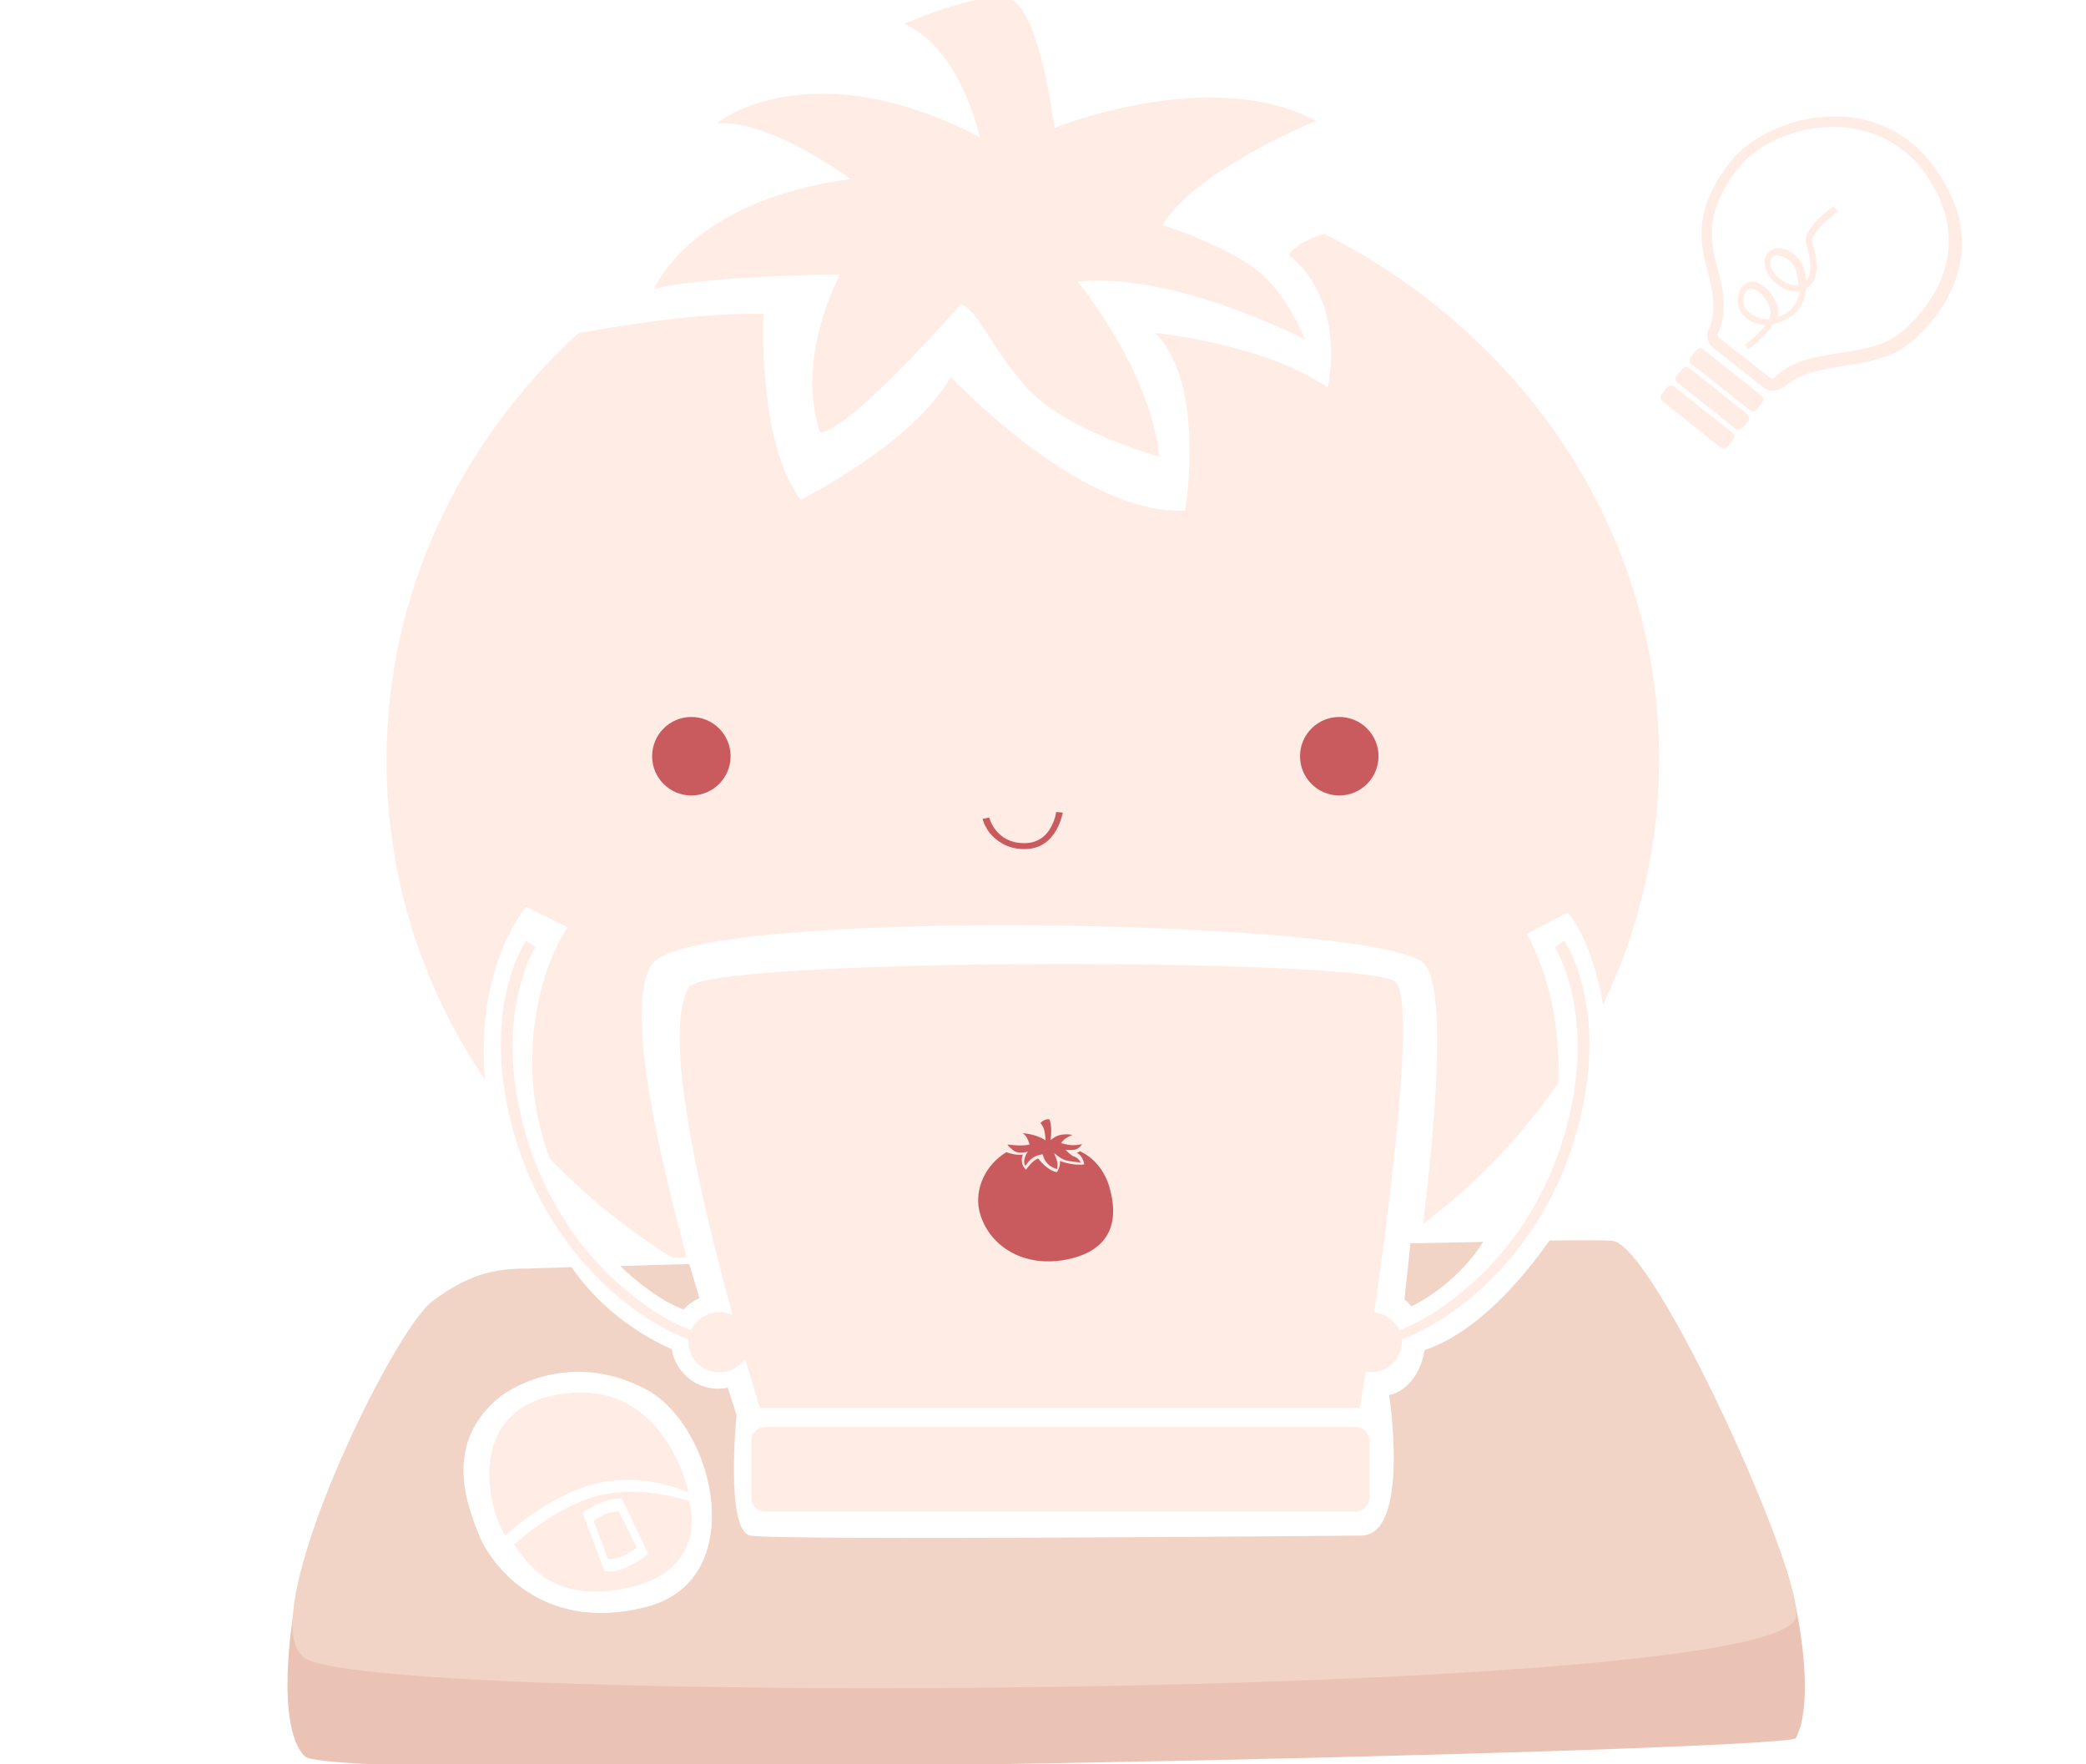
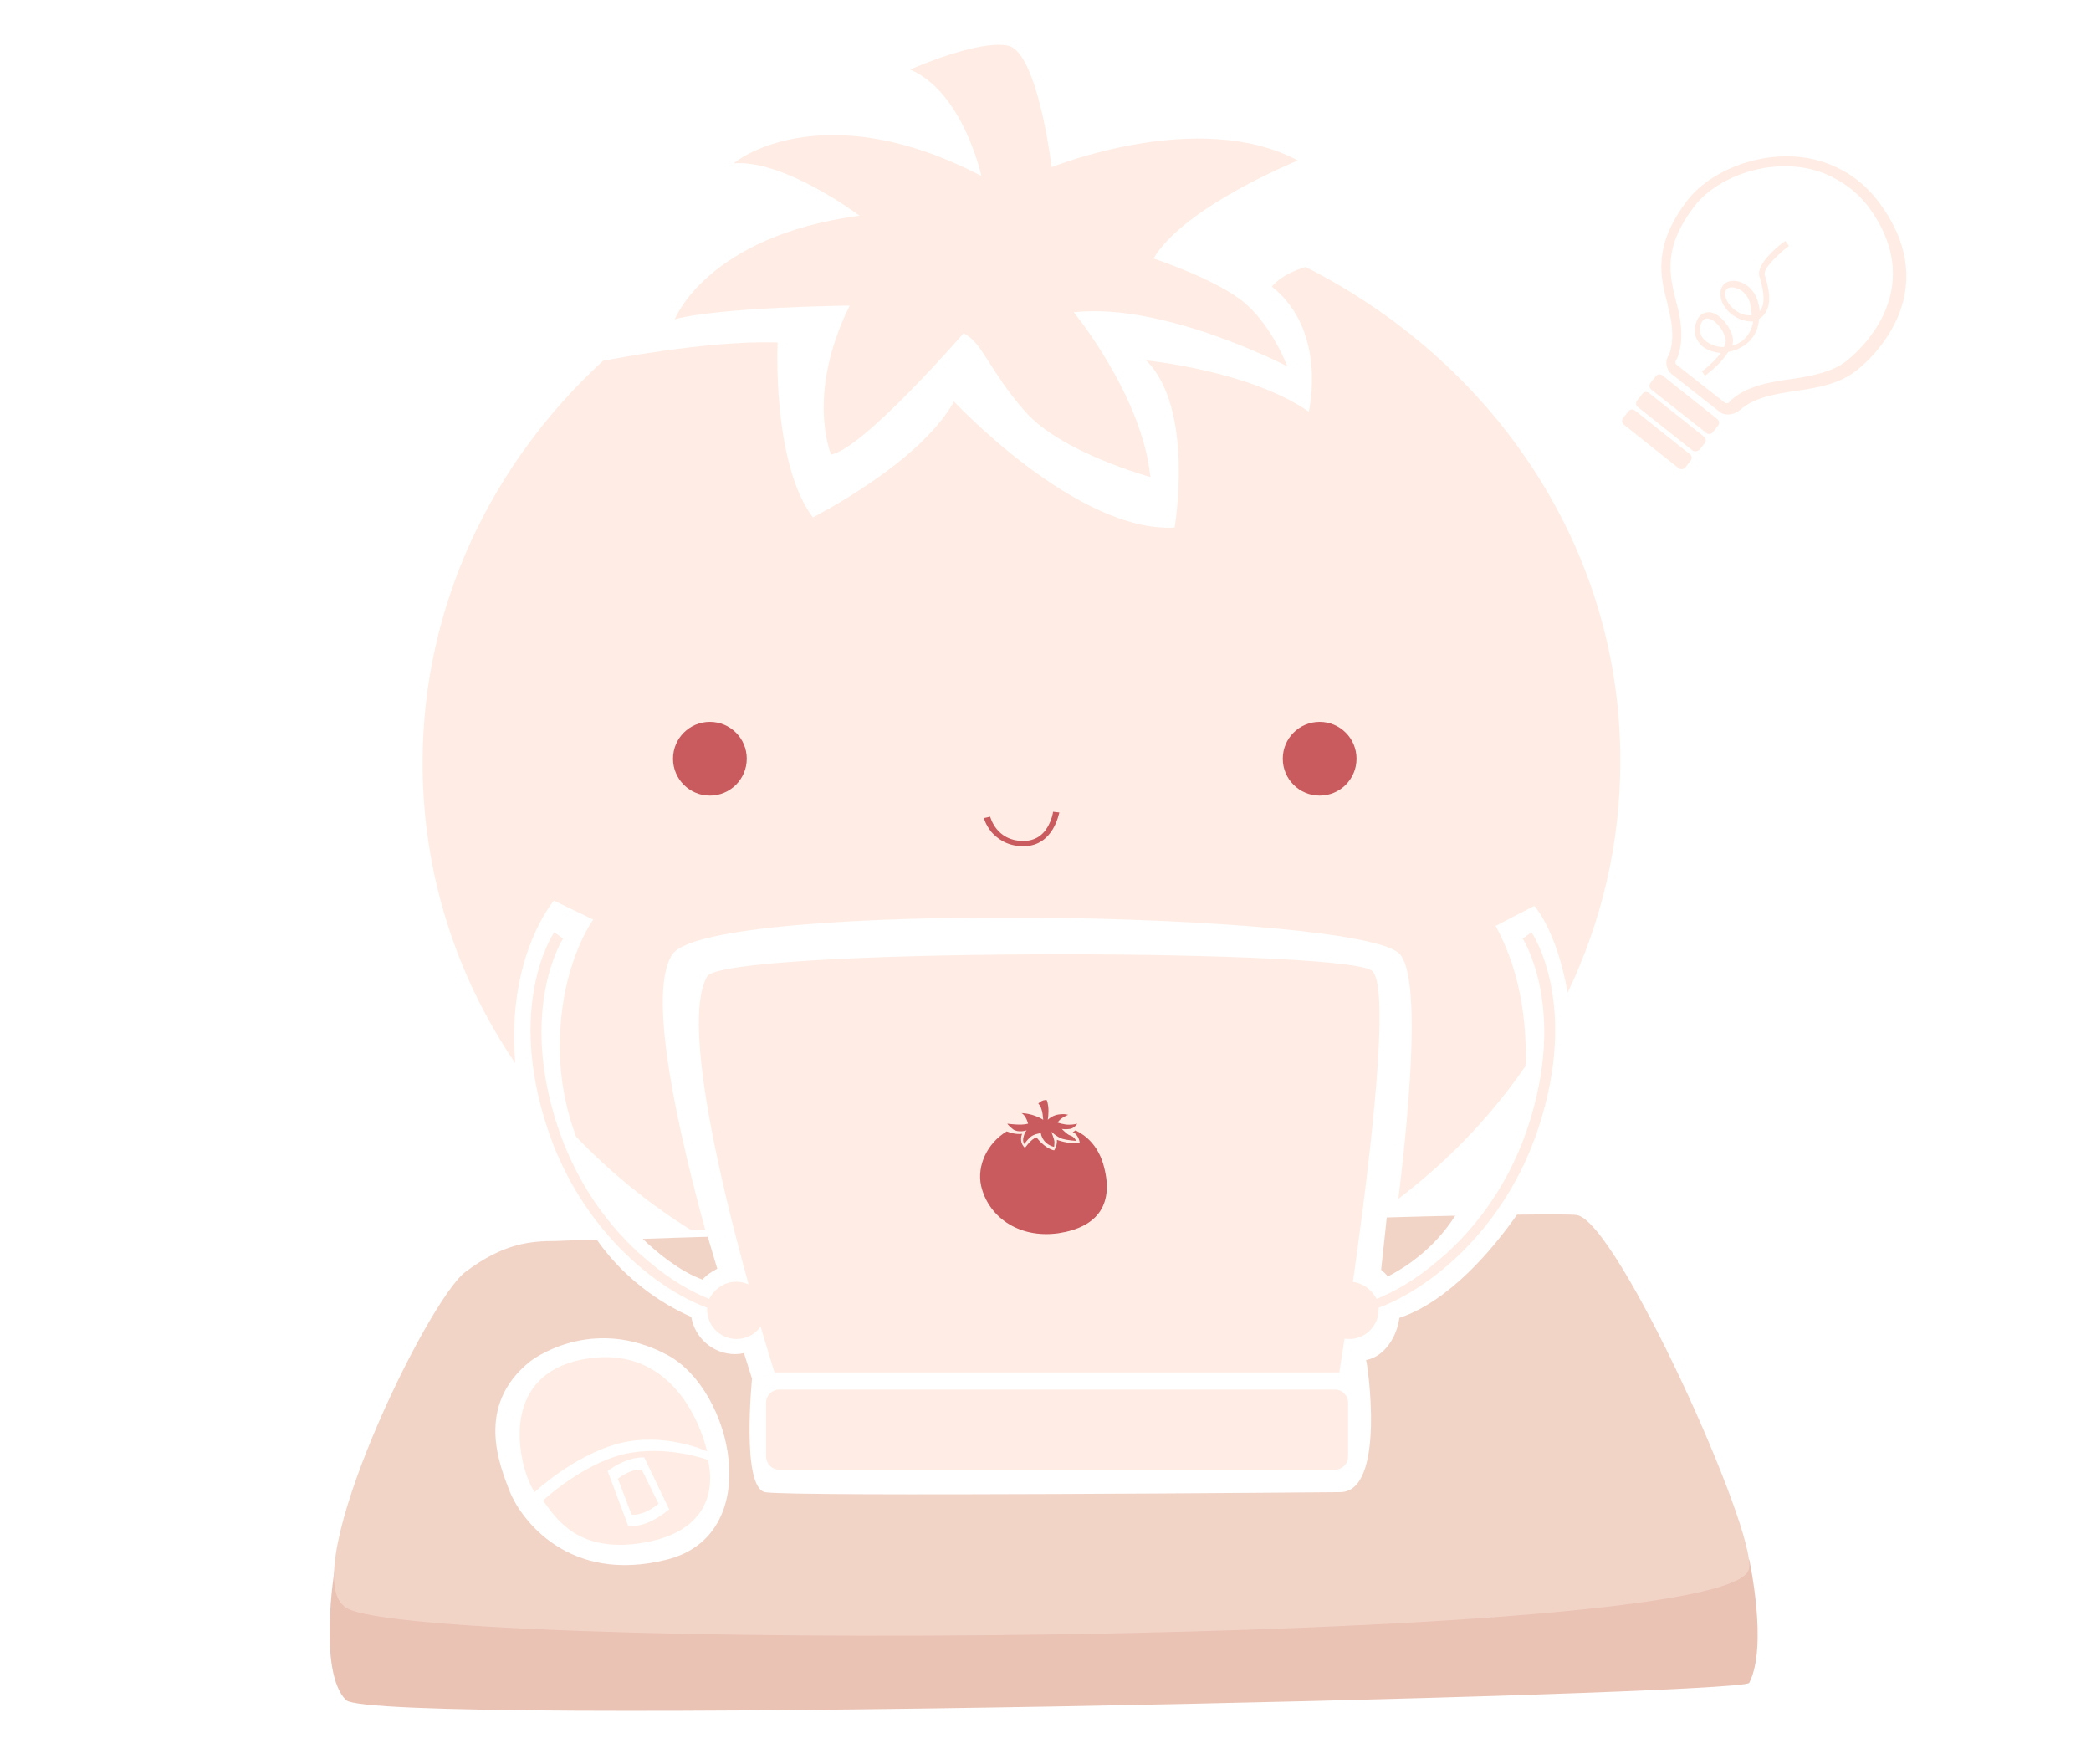
- <svg xmlns="http://www.w3.org/2000/svg" version="1.1" id="Layer_1" x="0px" y="0px" viewBox="0 509 595.3 503.3" enable-background="new 0 509 595.3 503.3" xml:space="preserve">
+ <svg xmlns="http://www.w3.org/2000/svg" version="1.1" id="Layer_1" x="0px" y="0px" viewBox="0 0 595.3 502.1" style="enable-background:new 0 0 595.3 502.1;" xml:space="preserve">
+   <style type="text/css">
+ 	.st0{fill:#EAC3B5;}
+ 	.st1{fill:#F2D4C7;}
+ 	.st2{fill:#FFEDE5;}
+ 	.st3{fill:#C95B5E;}
+ </style>
  <g>
    <g>
      <g>
-         <path fill="#EAC3B5" d="M83.6,970.4c0,0-5.2,31.2,3.4,39.8c8.3,8.3,423.4-1.4,425.5-5.2c5.8-11.2,0-37.4,0-37.4l-404.8,2.8     L83.6,970.4L83.6,970.4z" />
+         <path class="st0" d="M95.3,446.6c0,0-4.9,29.3,3.2,37.4c7.8,7.8,397.6-1.3,399.5-4.9c5.4-10.5,0-35.1,0-35.1L118,446.6     L95.3,446.6L95.3,446.6z" />
        <g>
-           <path fill="#F2D4C7" d="M249.9,868C250.1,868,250.1,868,249.9,868C250.1,868,250.1,868,249.9,868z" />
-           <path fill="#F2D4C7" d="M244.4,868.2c1.9-0.1,3.6-0.1,5.5-0.2C248.1,868,246.2,868.2,244.4,868.2z" />
-           <path fill="#F2D4C7" d="M242.6,868.3c0.6,0,1.4,0,2-0.1C243.8,868.2,243.2,868.3,242.6,868.3z" />
-           <path fill="#F2D4C7" d="M269.6,867.4c0.2,0,0.5,0,0.7,0C270.1,867.4,269.8,867.4,269.6,867.4z" />
-           <path fill="#F2D4C7" d="M270.4,867.4c2.2-0.1,4.2-0.1,6.5-0.2C274.5,867.3,272.3,867.3,270.4,867.4z" />
-           <path fill="#F2D4C7" d="M237.3,868.4c1.9-0.1,3.4-0.1,5.2-0.2C240.8,868.3,238.9,868.4,237.3,868.4z" />
-           <path fill="#F2D4C7" d="M250.1,868c6.3-0.2,12.9-0.4,19.5-0.6C262.9,867.7,256.4,867.9,250.1,868z" />
-           <path fill="#F2D4C7" d="M207.7,904.9c0.2-0.1,0.5-0.1,0.6-0.2C208.2,904.8,208,904.9,207.7,904.9z" />
-           <path fill="#F2D4C7" d="M276.8,867.3c0.1,0,0.3,0,0.4,0C277,867.3,276.9,867.3,276.8,867.3z" />
-           <path fill="#F2D4C7" d="M207.6,904.9L207.6,904.9L207.6,904.9C207.7,904.9,207.6,904.9,207.6,904.9z" />
-           <path fill="#F2D4C7" d="M207.4,869.3c6.9-0.2,14.5-0.4,22.2-0.6C221.9,868.9,214.3,869.1,207.4,869.3z" />
-           <path fill="#F2D4C7" d="M229.6,868.7c0.9,0,2-0.1,3-0.1C231.5,868.5,230.7,868.5,229.6,868.7z" />
-           <path fill="#F2D4C7" d="M232.3,868.5c1.1,0,2.3-0.1,3.5-0.1C234.8,868.5,233.7,868.5,232.3,868.5z" />
-           <path fill="#F2D4C7" d="M235.9,868.5c0.4,0,0.9,0,1.2,0C236.9,868.4,236.4,868.5,235.9,868.5z" />
-           <path fill="#F2D4C7" d="M388.4,947.2c0,0-167.1,1.5-174.3,0c-7.2-1.5-3.9-34.4-3.9-34.4l-2.5-7.8c-0.9,0.2-1.9,0.3-2.7,0.3      c-6.7,0-12.3-4.9-13.3-11.3c-6-2.6-19.1-9.6-28.6-23.4c-7.8,0.2-12.2,0.4-12.2,0.4c-7.9,0-16,0.6-27.6,9.4      s-50.9,90.1-36.8,101.3c11.3,14.1,421.2,12.7,426-11.2c2.8-10.8-40-106-52.3-107.4c-1.6-0.2-8.1-0.2-18-0.1      c-7.6,10.8-20.6,26.2-35.7,31.3c-0.7,5.5-4.4,11.7-10.1,12.8C396.5,907.1,402.5,947.2,388.4,947.2z M184.3,967.6      c-29.9,7.6-44.3-12.4-47.6-20.5c-3.2-8.2-10.6-26.2,6.1-39.6c0,0,18.3-14.5,41.8-1.9C204.3,916.4,214.1,960.1,184.3,967.6z" />
-           <path fill="#F2D4C7" d="M390.8,864.1c0.1,0,0.1,0,0.2,0C391,864.1,391,864.1,390.8,864.1z" />
-           <path fill="#F2D4C7" d="M311.5,866.2c0.1,0,0.1,0,0.2,0H311.5z" />
-           <path fill="#F2D4C7" d="M311.8,866.2c4.5-0.1,9.1-0.2,13.5-0.4C320.8,866,316.4,866.1,311.8,866.2z" />
-           <path fill="#F2D4C7" d="M325.3,865.8c0.1,0,0.3,0,0.4,0C325.6,865.8,325.4,865.8,325.3,865.8z" />
-           <path fill="#F2D4C7" d="M277.2,867.3c11.3-0.3,22.8-0.6,34.4-1C300,866.6,288.6,866.9,277.2,867.3z" />
-           <path fill="#F2D4C7" d="M359.6,864.9c10.9-0.3,21.5-0.6,31.3-0.9C380.9,864.4,370.5,864.6,359.6,864.9z" />
-           <path fill="#F2D4C7" d="M359.4,864.9C359.4,864.9,359.6,864.9,359.4,864.9C359.6,864.9,359.4,864.9,359.4,864.9z" />
-           <path fill="#F2D4C7" d="M325.7,865.8c11.4-0.3,22.8-0.6,33.7-0.9C348.5,865.2,337.2,865.5,325.7,865.8z" />
+           <path class="st1" d="M251.5,350.5C251.7,350.5,251.7,350.5,251.5,350.5C251.7,350.5,251.7,350.5,251.5,350.5z" />
+           <path class="st1" d="M246.3,350.7c1.8-0.1,3.4-0.1,5.2-0.2C249.8,350.5,248,350.7,246.3,350.7z" />
+           <path class="st1" d="M244.6,350.7c0.6,0,1.3,0,1.9-0.1C245.8,350.7,245.2,350.7,244.6,350.7z" />
+           <path class="st1" d="M270,349.9c0.2,0,0.5,0,0.7,0C270.5,349.9,270.2,349.9,270,349.9z" />
+           <path class="st1" d="M270.7,349.9c2.1-0.1,3.9-0.1,6.1-0.2C274.6,349.8,272.5,349.8,270.7,349.9z" />
+           <path class="st1" d="M239.7,350.8c1.8-0.1,3.2-0.1,4.9-0.2C243,350.7,241.2,350.8,239.7,350.8z" />
+           <path class="st1" d="M251.7,350.5c5.9-0.2,12.1-0.4,18.3-0.6C263.7,350.2,257.6,350.4,251.7,350.5z" />
+           <path class="st1" d="M211.9,385.1c0.2-0.1,0.5-0.1,0.6-0.2C212.3,385,212.2,385.1,211.9,385.1z" />
+           <path class="st1" d="M276.8,349.8c0.1,0,0.3,0,0.4,0C276.9,349.8,276.8,349.8,276.8,349.8z" />
+           <path class="st1" d="M211.8,385.1L211.8,385.1L211.8,385.1C211.9,385.1,211.8,385.1,211.8,385.1z" />
+           <path class="st1" d="M211.6,351.7c6.5-0.2,13.6-0.4,20.8-0.6C225.2,351.3,218.1,351.5,211.6,351.7z" />
+           <path class="st1" d="M232.4,351.1c0.8,0,1.9-0.1,2.8-0.1C234.2,350.9,233.5,350.9,232.4,351.1z" />
+           <path class="st1" d="M235,350.9c1,0,2.2-0.1,3.3-0.1C237.3,350.9,236.3,350.9,235,350.9z" />
+           <path class="st1" d="M238.4,350.9c0.4,0,0.8,0,1.1,0C239.3,350.8,238.8,350.9,238.4,350.9z" />
+           <path class="st1" d="M381.5,424.8c0,0-156.9,1.4-163.7,0c-6.8-1.4-3.7-32.3-3.7-32.3l-2.3-7.3c-0.8,0.2-1.8,0.3-2.5,0.3      c-6.3,0-11.5-4.6-12.5-10.6c-5.6-2.4-17.9-9-26.9-22c-7.3,0.2-11.5,0.4-11.5,0.4c-7.4,0-15,0.6-25.9,8.8s-47.8,84.6-34.6,95.1      c10.6,13.2,395.5,11.9,400-10.5c2.6-10.1-37.6-99.5-49.1-100.8c-1.5-0.2-7.6-0.2-16.9-0.1c-7.1,10.1-19.3,24.6-33.5,29.4      c-0.7,5.2-4.1,11-9.5,12C389.2,387.2,394.8,424.8,381.5,424.8z M189.9,444c-28.1,7.1-41.6-11.6-44.7-19.2      c-3-7.7-10-24.6,5.7-37.2c0,0,17.2-13.6,39.2-1.8C208.7,395.9,217.9,436.9,189.9,444z" />
+           <path class="st1" d="M383.8,346.8c0.1,0,0.1,0,0.2,0C384,346.8,384,346.8,383.8,346.8z" />
+           <path class="st1" d="M309.3,348.8c0.1,0,0.1,0,0.2,0H309.3z" />
+           <path class="st1" d="M309.6,348.8c4.2-0.1,8.5-0.2,12.7-0.4C318.1,348.6,313.9,348.7,309.6,348.8z" />
+           <path class="st1" d="M322.3,348.4c0.1,0,0.3,0,0.4,0C322.6,348.4,322.4,348.4,322.3,348.4z" />
+           <path class="st1" d="M277.1,349.8c10.6-0.3,21.4-0.6,32.3-0.9C298.5,349.1,287.8,349.4,277.1,349.8z" />
+           <path class="st1" d="M354.5,347.6c10.2-0.3,20.2-0.6,29.4-0.8C374.5,347.1,364.7,347.3,354.5,347.6z" />
+           <path class="st1" d="M354.3,347.6C354.3,347.6,354.5,347.6,354.3,347.6C354.5,347.6,354.3,347.6,354.3,347.6z" />
+           <path class="st1" d="M322.7,348.4c10.7-0.3,21.4-0.6,31.6-0.8C344.1,347.8,333.5,348.1,322.7,348.4z" />
        </g>
        <g>
-           <path fill="#FFEDE5" d="M377.9,575.7c-7.8,2.3-10.2,6-10.2,6c17,13.5,11.2,37.9,11.2,37.9c-17.9-12.5-49.3-15.6-49.3-15.6      c14.8,14.7,8.6,50.7,8.6,50.7c-29.7,1.6-66.9-38.2-66.9-38.2c-10.4,18.9-42.8,35.1-42.8,35.1c-12.5-16.8-10.6-53-10.6-53      c-15.9-0.5-37.7,2.7-52.9,5.5c-33.7,30.9-54.7,74.1-54.7,121.9c0,33.5,10.2,64.7,28.1,91.1c-2.8-32.5,11.7-49.3,11.7-49.3      l11.9,5.8c0,0-10.6,14.3-10.1,40.3c0.2,10.3,2.5,19,4.9,25.6c10.3,10.8,22.2,20.4,35,28.4l4.2-0.1c-6.9-25.3-18.3-71.7-9.9-83.7      c11.7-16.5,208.7-12.9,220.4,0c6.1,6.7,3.5,42.2-0.4,74.2c15-11.4,28.1-25,38.6-40.3c0.4-10.6-0.7-27.4-9-42.5l11.7-6.1      c0,0,6.7,7.1,10.1,26.3c10.2-21.3,16-45.1,16-70C473.6,660.7,434.8,604.5,377.9,575.7z" />
-           <path fill="#FFEDE5" d="M279.6,548.1c0,0-5.5-25.4-21.6-32.3c0,0,20.6-9.2,29.7-7.2c9,2,13.2,36.9,13.2,36.9s44.6-18.1,74.7-2      c0,0-34.5,14-43.8,29.7c0,0,17.3,5.6,26.4,12.5c9.2,6.9,14.2,20.2,14.2,20.2s-37.4-19.5-64.8-16.5c0,0,20.8,25.2,23.2,49.9      c0,0-27.1-7.4-38-19.9c-10.9-12.4-12.9-21-18.6-23.6c0,0-30.4,35-40.1,36.7c0,0-7.8-18.1,5.6-45.2c0,0-39.4,0.4-53,4.2      c0,0,9.7-25.2,56-31.4c0,0-22.7-17-38-15.9C204,544.3,230.7,522.7,279.6,548.1z" />
-           <circle fill="#C95B5E" cx="382.2" cy="724.8" r="11.2" />
-           <circle fill="#C95B5E" cx="197.3" cy="724.8" r="11.2" />
+           <path class="st2" d="M371.7,76c-7.3,2.2-9.6,5.6-9.6,5.6c16,12.7,10.5,35.6,10.5,35.6c-16.8-11.7-46.3-14.6-46.3-14.6      c13.9,13.8,8.1,47.6,8.1,47.6c-27.9,1.5-62.8-35.9-62.8-35.9c-9.8,17.7-40.2,33-40.2,33c-11.7-15.8-10-49.8-10-49.8      c-14.9-0.5-35.4,2.5-49.7,5.2c-31.6,29-51.4,69.6-51.4,114.5c0,31.5,9.6,60.8,26.4,85.5c-2.6-30.5,11-46.3,11-46.3l11.2,5.4      c0,0-10,13.4-9.5,37.8c0.2,9.7,2.3,17.8,4.6,24c9.7,10.1,20.8,19.2,32.9,26.7l3.9-0.1c-6.5-23.8-17.2-67.3-9.3-78.6      c11-15.5,196-12.1,207,0c5.7,6.3,3.3,39.6-0.4,69.7c14.1-10.7,26.4-23.5,36.2-37.8c0.4-10-0.7-25.7-8.5-39.9l11-5.7      c0,0,6.3,6.7,9.5,24.7c9.6-20,15-42.3,15-65.7C461.5,155.8,425.1,103,371.7,76z" />
+           <path class="st2" d="M279.4,50.1c0,0-5.2-23.9-20.3-30.3c0,0,19.3-8.6,27.9-6.8c8.5,1.9,12.4,34.6,12.4,34.6s41.9-17,70.1-1.9      c0,0-32.4,13.1-41.1,27.9c0,0,16.2,5.3,24.8,11.7c8.6,6.5,13.3,19,13.3,19S331.4,86,305.7,88.9c0,0,19.5,23.7,21.8,46.9      c0,0-25.4-6.9-35.7-18.7c-10.2-11.6-12.1-19.7-17.5-22.2c0,0-28.5,32.9-37.7,34.5c0,0-7.3-17,5.3-42.4c0,0-37,0.4-49.8,3.9      c0,0,9.1-23.7,52.6-29.5c0,0-21.3-16-35.7-14.9C208.4,46.5,233.5,26.2,279.4,50.1z" />
+           <circle class="st3" cx="375.7" cy="216" r="10.5" />
+           <circle class="st3" cx="202.1" cy="216" r="10.5" />
          <g>
-             <path fill="#C95B5E" d="M292.4,751.3c-0.1,0-0.2,0-0.4,0c-4.9-0.1-7.8-2.6-9.4-4.4c-1.7-2.1-2.2-4.2-2.2-4.2l1.9-0.4       c0.1,0.3,1.9,7.2,9.8,7.3c3.3,0.1,6-1.4,7.6-4.2c1.4-2.3,1.7-4.5,1.7-4.7l1.9,0.2C303.2,741,301.7,751.3,292.4,751.3z" />
+             <path class="st3" d="M291.4,240.9c-0.1,0-0.2,0-0.4,0c-4.6-0.1-7.3-2.4-8.8-4.1c-1.6-2-2.1-3.9-2.1-3.9l1.8-0.4       c0.1,0.3,1.8,6.8,9.2,6.9c3.1,0.1,5.6-1.3,7.1-3.9c1.3-2.2,1.6-4.2,1.6-4.4l1.8,0.2C301.5,231.2,300.1,240.9,291.4,240.9z" />
          </g>
-           <path fill="#FFEDE5" d="M205.3,883.4c-3.5,0-6.6,2.1-8.2,5.2c-5.3-2.1-11.7-5.7-18.1-11.2c-9-7.3-21-20.6-27.8-41      c-11.9-36,1.5-56.9,1.6-57.1l-2.7-1.9c-0.6,0.9-14.5,22.2-2,59.6c10,30.1,32.5,48.3,48.3,54.2c0,0.2,0,0.4,0,0.5      c0,4.9,3.9,8.9,8.9,8.9c4.9,0,8.9-3.9,8.9-8.9C214.2,887.4,210.2,883.4,205.3,883.4z" />
-           <path fill="#FFEDE5" d="M391.2,883.4c3.5,0,6.6,2.1,8.2,5.2c5.3-2.1,11.7-5.7,18.1-11.2c9-7.3,21-20.6,27.8-41      c11.9-36-1.5-56.9-1.6-57.1l2.7-1.9c0.6,0.9,14.5,22.2,2,59.6c-10,30.1-32.5,48.3-48.3,54.2c0,0.2,0,0.4,0,0.5      c0,4.9-3.9,8.9-8.9,8.9s-8.9-3.9-8.9-8.9C382.2,887.4,386.3,883.4,391.2,883.4z" />
+           <path class="st2" d="M209.6,364.9c-3.3,0-6.2,2-7.7,4.9c-5-2-11-5.4-17-10.5c-8.5-6.9-19.7-19.3-26.1-38.5      c-11.2-33.8,1.4-53.4,1.5-53.6l-2.5-1.8c-0.6,0.8-13.6,20.8-1.9,56c9.4,28.3,30.5,45.4,45.4,50.9c0,0.2,0,0.4,0,0.5      c0,4.6,3.7,8.4,8.4,8.4c4.6,0,8.4-3.7,8.4-8.4C218,368.7,214.2,364.9,209.6,364.9z" />
+           <path class="st2" d="M384.2,364.9c3.3,0,6.2,2,7.7,4.9c5-2,11-5.4,17-10.5c8.5-6.9,19.7-19.3,26.1-38.5      c11.2-33.8-1.4-53.4-1.5-53.6l2.5-1.8c0.6,0.8,13.6,20.8,1.9,56c-9.4,28.3-30.5,45.4-45.4,50.9c0,0.2,0,0.4,0,0.5      c0,4.6-3.7,8.4-8.4,8.4c-4.7,0-8.4-3.7-8.4-8.4C375.7,368.7,379.6,364.9,384.2,364.9z" />
        </g>
        <g>
-           <path fill="#FFEDE5" d="M386.9,940.4H218.3c-2.2,0-3.9-1.9-3.9-3.9v-16.4c0-2.2,1.9-3.9,3.9-3.9h168.6c2.2,0,3.9,1.9,3.9,3.9      v16.4C390.8,938.5,389,940.4,386.9,940.4z" />
-           <path fill="#FFEDE5" d="M388.1,910.8H216.9c0,0-32-99.9-20.4-120c5-8.6,189.7-8.6,201.4-1.9C407,794.3,388.1,910.8,388.1,910.8z      " />
+           <path class="st2" d="M380.1,418.4H221.8c-2.1,0-3.7-1.8-3.7-3.7v-15.4c0-2.1,1.8-3.7,3.7-3.7h158.3c2.1,0,3.7,1.8,3.7,3.7v15.4      C383.8,416.7,382.1,418.4,380.1,418.4z" />
+           <path class="st2" d="M381.3,390.7H220.5c0,0-30-93.8-19.2-112.7c4.7-8.1,178.1-8.1,189.1-1.8C399,281.3,381.3,390.7,381.3,390.7      z" />
          <g>
-             <path fill="#C95B5E" d="M306.4,839c-1-0.4-2.3-1.9-2.3-1.9s1,0.2,2.5,0c1.4-0.2,2.2-1.6,2.2-1.6s-1.1,0.3-2.6,0.3       s-3.4-0.6-3.4-0.6c0.9-1.5,3.2-2.3,3.2-2.3s-1-0.4-3-0.1c-1.4,0.2-2.6,1-3.2,1.6c0.1-0.6,0.2-1.7,0.2-2.7       c0-2.1-0.5-3.3-0.5-3.3c-1.5-0.2-2.6,1.1-2.6,1.1s0.6,0.5,1,1.7c0.3,0.7,0.4,2.2,0.5,3.2c-3.2-2-6.6-2-6.6-2       c1.4,0.6,2,3.2,2,3.2c-2,0.6-6.3,0-6.3,0s0.1,0.4,1.7,1.7c1.6,1.2,4.2,0.3,4.2,0.3s-0.6,0.5-1,2c-0.4,1.5,0.3,2.2,0.3,2.1       c0-0.1,0.6-1.2,1.9-2.2c1.1-0.9,3-1.1,3-1.1c0.7,3.6,4.1,4.2,4.1,4.2s0.1-0.7,0.1-1.5c0-0.7-1-3.1-1-3.1s1.7,1.6,3.3,2.1       c1.9,0.5,4.3,0.6,4.3,0.6S307.7,839.3,306.4,839z" />
-             <path fill="#C95B5E" d="M316.5,847.4c-1.7-5.3-5-8.3-8.3-9.9c-0.5,0.4-0.9,0.5-0.9,0.5c1.9,0.9,2.1,3.3,2.1,3.3       c-3.4,0.4-6.9-1-6.9-1c0.1,2-0.9,3.2-0.9,3.2c-3-0.6-5.3-3.9-5.3-3.9c-1.6,0.4-3.5,3.2-3.5,3.2c-2-1.9-0.9-4.3-0.9-4.3       c-1.9,0.2-3.5-0.3-4.7-0.7c-6,3.6-9,10.4-7.8,16.4c2,9.2,11.1,16.2,23.4,14.5C315,866.9,320.2,859.7,316.5,847.4z" />
+             <path class="st3" d="M304.5,323.2c-0.9-0.4-2.2-1.8-2.2-1.8s0.9,0.2,2.3,0c1.3-0.2,2.1-1.5,2.1-1.5s-1,0.3-2.4,0.3       c-1.4,0-3.2-0.6-3.2-0.6c0.8-1.4,3-2.2,3-2.2s-0.9-0.4-2.8-0.1c-1.3,0.2-2.4,0.9-3,1.5c0.1-0.6,0.2-1.6,0.2-2.5       c0-2-0.5-3.1-0.5-3.1c-1.4-0.2-2.4,1-2.4,1s0.6,0.5,0.9,1.6c0.3,0.7,0.4,2.1,0.5,3c-3-1.9-6.2-1.9-6.2-1.9c1.3,0.6,1.9,3,1.9,3       c-1.9,0.6-5.9,0-5.9,0s0.1,0.4,1.6,1.6c1.5,1.1,3.9,0.3,3.9,0.3s-0.6,0.5-0.9,1.9c-0.4,1.4,0.3,2.1,0.3,2       c0-0.1,0.6-1.1,1.8-2.1c1-0.8,2.8-1,2.8-1c0.7,3.4,3.8,3.9,3.8,3.9s0.1-0.7,0.1-1.4c0-0.7-0.9-2.9-0.9-2.9s1.6,1.5,3.1,2       c1.8,0.5,4,0.6,4,0.6S305.8,323.5,304.5,323.2z" />
+             <path class="st3" d="M314,331.1c-1.6-5-4.7-7.8-7.8-9.3c-0.5,0.4-0.8,0.5-0.8,0.5c1.8,0.8,2,3.1,2,3.1       c-3.2,0.4-6.5-0.9-6.5-0.9c0.1,1.9-0.8,3-0.8,3c-2.8-0.6-5-3.7-5-3.7c-1.5,0.4-3.3,3-3.3,3c-1.9-1.8-0.8-4-0.8-4       c-1.8,0.2-3.3-0.3-4.4-0.7c-5.6,3.4-8.5,9.8-7.3,15.4c1.9,8.6,10.4,15.2,22,13.6C312.6,349.4,317.5,342.7,314,331.1z" />
          </g>
        </g>
-         <path fill="#FFEDE5" d="M196.7,937.4c0,0-12.7-4.7-25.6-1.7c-12.9,3.2-24.4,14.1-24.4,14.1c3.2,4,10.1,17.5,33.1,12.2     C202.7,956.6,196.7,937.4,196.7,937.4z M172.5,957.3l-6.2-16.5c0,0,5.2-4.3,11.1-4.2l7.6,15.8     C184.7,952.5,178.2,958.3,172.5,957.3z" />
-         <path fill="#FFEDE5" d="M144.2,947.2c0,0,11.8-11.2,25.7-14.8c14.1-3.5,26.6,2.5,26.6,2.5s-6.6-32.3-35.7-28.2     C131.7,910.6,139.6,940.6,144.2,947.2z" />
-         <path fill="#FFEDE5" d="M169.4,943.1c0,0,3.4-3,7.2-2.8l5.1,10.3c0,0-4.3,3.7-8.2,3.3L169.4,943.1z" />
+         <path class="st2" d="M201.5,415.6c0,0-11.9-4.4-24-1.6c-12.1,3-22.9,13.2-22.9,13.2c3,3.8,9.5,16.4,31.1,11.5     C207.2,433.7,201.5,415.6,201.5,415.6z M178.8,434.3l-5.8-15.5c0,0,4.9-4,10.4-3.9l7.1,14.8C190.3,429.8,184.2,435.3,178.8,434.3     z" />
+         <path class="st2" d="M152.2,424.8c0,0,11.1-10.5,24.1-13.9c13.2-3.3,25,2.3,25,2.3s-6.2-30.3-33.5-26.5     C140.5,390.5,147.9,418.6,152.2,424.8z" />
+         <path class="st2" d="M175.9,421c0,0,3.2-2.8,6.8-2.6l4.8,9.7c0,0-4,3.5-7.7,3.1L175.9,421z" />
      </g>
-       <path fill="#F2D4C7" d="M402.5,863.9c-0.4,4.3-1.1,9.9-1.7,15.9l0,0c0.7,0.6,1.4,1.2,2,2c4.2-2.1,13.5-7.6,20.5-18.4    c-6.3,0.1-13.4,0.3-20.8,0.4L402.5,863.9z" />
-       <path fill="#F2D4C7" d="M196.7,869.7c-7.2,0.2-14,0.4-19.7,0.6c4.2,4,11.3,9.9,18.1,12.4c1.2-1.4,3-2.6,4.5-3.3l0,0L196.7,869.7z" />
+       <path class="st1" d="M394.8,346.6c-0.4,4-1,9.3-1.6,14.9l0,0c0.7,0.6,1.3,1.1,1.9,1.9c3.9-2,12.7-7.1,19.2-17.3    C408.4,346.2,401.7,346.4,394.8,346.6L394.8,346.6z" />
+       <path class="st1" d="M201.5,352.1c-6.8,0.2-13.1,0.4-18.5,0.6c3.9,3.8,10.6,9.3,17,11.6c1.1-1.3,2.8-2.4,4.2-3.1l0,0L201.5,352.1z    " />
    </g>
    <g>
      <g>
-         <path fill="#FFEDE5" d="M499.3,626l-16.6-13.1c-0.6-0.5-0.7-1.4-0.2-2l1.6-2c0.5-0.6,1.4-0.7,2-0.2l16.6,13.2     c0.6,0.5,0.7,1.4,0.2,2l-1.6,2C500.9,626.5,499.9,626.5,499.3,626z" />
+         <path class="st2" d="M485.7,123.2l-15.6-12.3c-0.6-0.5-0.7-1.3-0.2-1.9l1.5-1.9c0.5-0.6,1.3-0.7,1.9-0.2l15.6,12.4     c0.6,0.5,0.7,1.3,0.2,1.9l-1.5,1.9C487.2,123.7,486.2,123.7,485.7,123.2z" />
        <g>
-           <path fill="#FFEDE5" d="M504.4,620.2c-0.4-0.2-0.7-0.3-1.1-0.6l-14.5-11.4c-1.7-1.4-2.1-3.9-0.9-5.8c0.3-0.6,1.9-4.7,0.4-11.8      c-0.2-1.2-0.6-2.6-0.9-3.8c-2-7.8-4.7-17.4,6.2-31.4c7.9-10.1,26.9-17,42.8-10.9c6.3,2.5,11.6,6.5,15.9,12.6      c7.8,10.9,9.6,21.9,5.4,32.8c-3.8,9.7-11.1,15.9-13.4,17.6c-5,3.8-11.5,4.9-18,5.9c-6.5,1-12.7,2-16.9,5.9      C507.9,620.3,506.1,620.8,504.4,620.2z M535,547.3c-14.5-5.5-32,0.6-39.1,9.9c-9.9,12.8-7.6,21.2-5.7,28.6      c0.3,1.4,0.7,2.7,1,3.9c1.9,9-0.6,13.9-0.7,14l-0.1,0.2c-0.3,0.5-0.3,1.1,0.2,1.5l14.5,11.4c0.5,0.3,1.1,0.3,1.5-0.2l0.1-0.2      c4.9-4.6,11.8-5.7,18.6-6.7c5.9-0.9,12.2-2,16.5-5.3c2.7-2,25.5-20.7,7.4-46.2C545.7,553.3,540.8,549.6,535,547.3z" />
+           <path class="st2" d="M490.5,117.8c-0.4-0.2-0.7-0.3-1-0.6l-13.6-10.7c-1.6-1.3-2-3.7-0.8-5.4c0.3-0.6,1.8-4.4,0.4-11.1      c-0.2-1.1-0.6-2.4-0.8-3.6c-1.9-7.3-4.4-16.3,5.8-29.5c7.4-9.5,25.3-16,40.2-10.2c5.9,2.3,10.9,6.1,14.9,11.8      c7.3,10.2,9,20.6,5.1,30.8c-3.6,9.1-10.4,14.9-12.6,16.5c-4.7,3.6-10.8,4.6-16.9,5.5c-6.1,0.9-11.9,1.9-15.9,5.5      C493.8,117.9,492.1,118.3,490.5,117.8z M519.2,49.3c-13.6-5.2-30,0.6-36.7,9.3c-9.3,12-7.1,19.9-5.4,26.9      c0.3,1.3,0.7,2.5,0.9,3.7c1.8,8.5-0.6,13.1-0.7,13.1l-0.1,0.2c-0.3,0.5-0.3,1,0.2,1.4l13.6,10.7c0.5,0.3,1,0.3,1.4-0.2l0.1-0.2      c4.6-4.3,11.1-5.4,17.5-6.3c5.5-0.8,11.5-1.9,15.5-5c2.5-1.9,23.9-19.4,6.9-43.4C529.2,55,524.6,51.5,519.2,49.3z" />
        </g>
-         <path fill="#FFEDE5" d="M495.2,631.3l-16.5-13.1c-0.6-0.5-0.7-1.4-0.2-2l1.6-2c0.5-0.6,1.4-0.7,2-0.2l16.6,13.2     c0.6,0.5,0.7,1.4,0.2,2l-1.6,2C496.7,631.6,495.7,631.8,495.2,631.3z" />
-         <path fill="#FFEDE5" d="M491,636.7l-16.6-13.2c-0.6-0.5-0.7-1.4-0.2-2l1.6-2c0.5-0.6,1.4-0.7,2-0.2l16.6,13.2     c0.6,0.5,0.7,1.4,0.2,2l-1.6,2C492.4,637.2,491.6,637.2,491,636.7z" />
+         <path class="st2" d="M481.8,128.2l-15.5-12.3c-0.6-0.5-0.7-1.3-0.2-1.9l1.5-1.9c0.5-0.6,1.3-0.7,1.9-0.2l15.6,12.4     c0.6,0.5,0.7,1.3,0.2,1.9l-1.5,1.9C483.2,128.5,482.3,128.7,481.8,128.2z" />
+         <path class="st2" d="M477.9,133.3l-15.6-12.4c-0.6-0.5-0.7-1.3-0.2-1.9l1.5-1.9c0.5-0.6,1.3-0.7,1.9-0.2l15.6,12.4     c0.6,0.5,0.7,1.3,0.2,1.9l-1.5,1.9C479.2,133.7,478.4,133.7,477.9,133.3z" />
        <g>
-           <path fill="#FFEDE5" d="M499,608.7l-1-1.4c1.4-0.9,4.1-3.3,5.8-5.5c-2.6-0.2-5-1.2-6.4-2.9c-1.6-1.9-2-4.2-1-6.7      c1.1-2.8,3.2-2.9,4.3-2.8c3.3,0.6,6.7,5.3,6.8,8.5c0,0.5-0.1,1-0.2,1.6c3.7-1.1,5.7-3.8,6.3-7.3c-1.2,0.1-2.7-0.1-4.2-0.7      c-2.7-1.2-5.7-4.1-5.8-7.5c-0.1-2.1,1.1-3.8,3.3-4.1c3.2-0.4,7,2,8.2,6.7c0.2,0.9,0.3,1.6,0.4,2.5c2.2-2.7,0.6-8.1-0.1-10.5      c-1.2-3.8,6.2-9.7,7.9-10.8l1.1,1.5c-3.3,2.6-7.8,6.8-7.3,8.7c0.9,2.9,3.1,9.7-1.1,13c-0.2,0.1-0.4,0.2-0.6,0.4      c-0.3,4.8-3.2,8.2-8,9.7c-0.4,0.1-0.9,0.2-1.4,0.3C503.9,605.1,499.6,608.2,499,608.7z M500.5,591.5c-0.2,0-0.3-0.1-0.5-0.1      c-0.6-0.1-1.4-0.1-2.1,1.5c-0.9,2.1-0.1,3.8,0.7,4.7c1.4,1.5,3.9,2.6,6.2,2.5c0.3-0.6,0.5-1.2,0.5-1.9      C505.1,595.5,502.8,592.3,500.5,591.5z M508.8,582.2c-0.7-0.2-1.4-0.3-2-0.3c-0.7,0.1-1.7,0.5-1.7,2c0.2,2.6,2.6,4.9,4.7,5.9      c1.2,0.5,2.6,0.7,3.4,0.5c0-1-0.2-2-0.4-3.2C512.3,584.6,510.5,582.8,508.8,582.2z" />
+           <path class="st2" d="M485.4,107l-0.9-1.3c1.3-0.8,3.8-3.1,5.4-5.2c-2.4-0.2-4.7-1.1-6-2.7c-1.5-1.8-1.9-3.9-0.9-6.3      c1-2.6,3-2.7,4-2.6c3.1,0.6,6.3,5,6.4,8c0,0.5-0.1,0.9-0.2,1.5c3.5-1,5.4-3.6,5.9-6.9c-1.1,0.1-2.5-0.1-3.9-0.7      c-2.5-1.1-5.4-3.8-5.4-7c-0.1-2,1-3.6,3.1-3.8c3-0.4,6.6,1.9,7.7,6.3c0.2,0.8,0.3,1.5,0.4,2.3c2.1-2.5,0.6-7.6-0.1-9.9      c-1.1-3.6,5.8-9.1,7.4-10.1l1,1.4c-3.1,2.4-7.3,6.4-6.9,8.2c0.8,2.7,2.9,9.1-1,12.2c-0.2,0.1-0.4,0.2-0.6,0.4      c-0.3,4.5-3,7.7-7.5,9.1c-0.4,0.1-0.8,0.2-1.3,0.3C490,103.6,486,106.5,485.4,107z M486.8,90.8c-0.2,0-0.3-0.1-0.5-0.1      c-0.6-0.1-1.3-0.1-2,1.4c-0.8,2-0.1,3.6,0.7,4.4c1.3,1.4,3.7,2.4,5.8,2.3c0.3-0.6,0.5-1.1,0.5-1.8      C491.1,94.6,489,91.6,486.8,90.8z M494.6,82.1c-0.7-0.2-1.3-0.3-1.9-0.3c-0.7,0.1-1.6,0.5-1.6,1.9c0.2,2.4,2.4,4.6,4.4,5.5      c1.1,0.5,2.4,0.7,3.2,0.5c0-0.9-0.2-1.9-0.4-3C497.9,84.4,496.2,82.7,494.6,82.1z" />
        </g>
      </g>
    </g>
  </g>
</svg>
